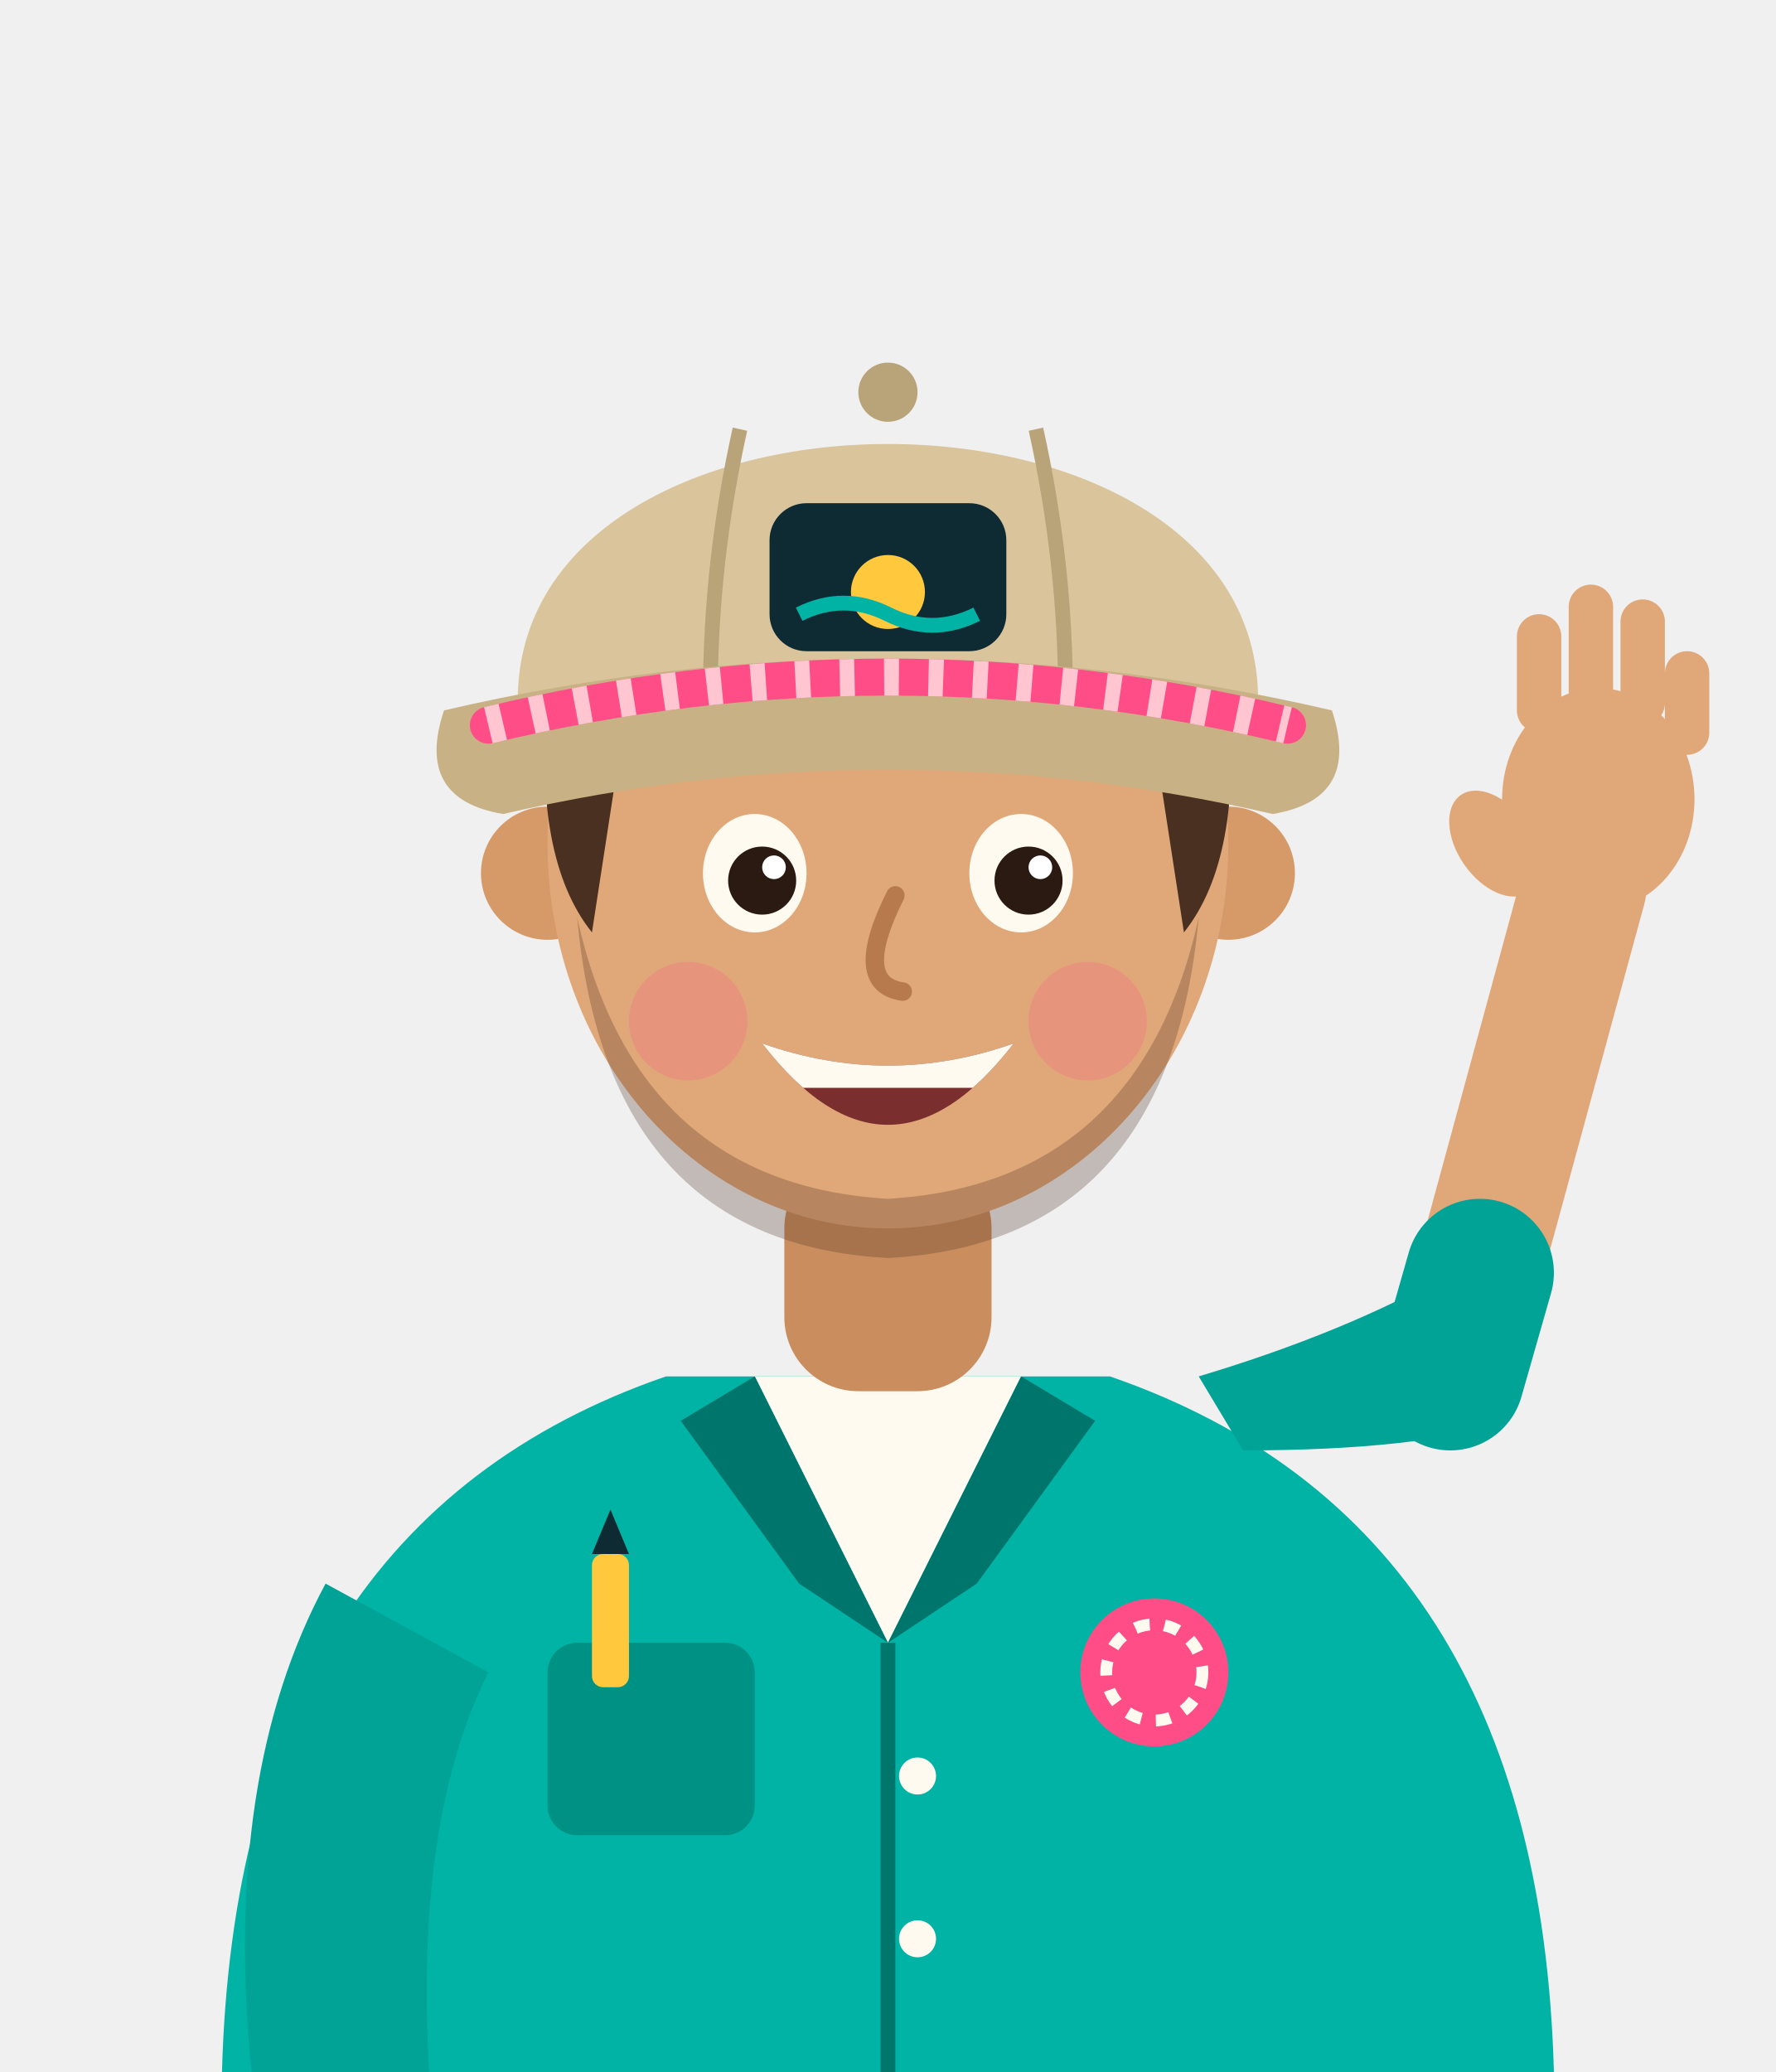
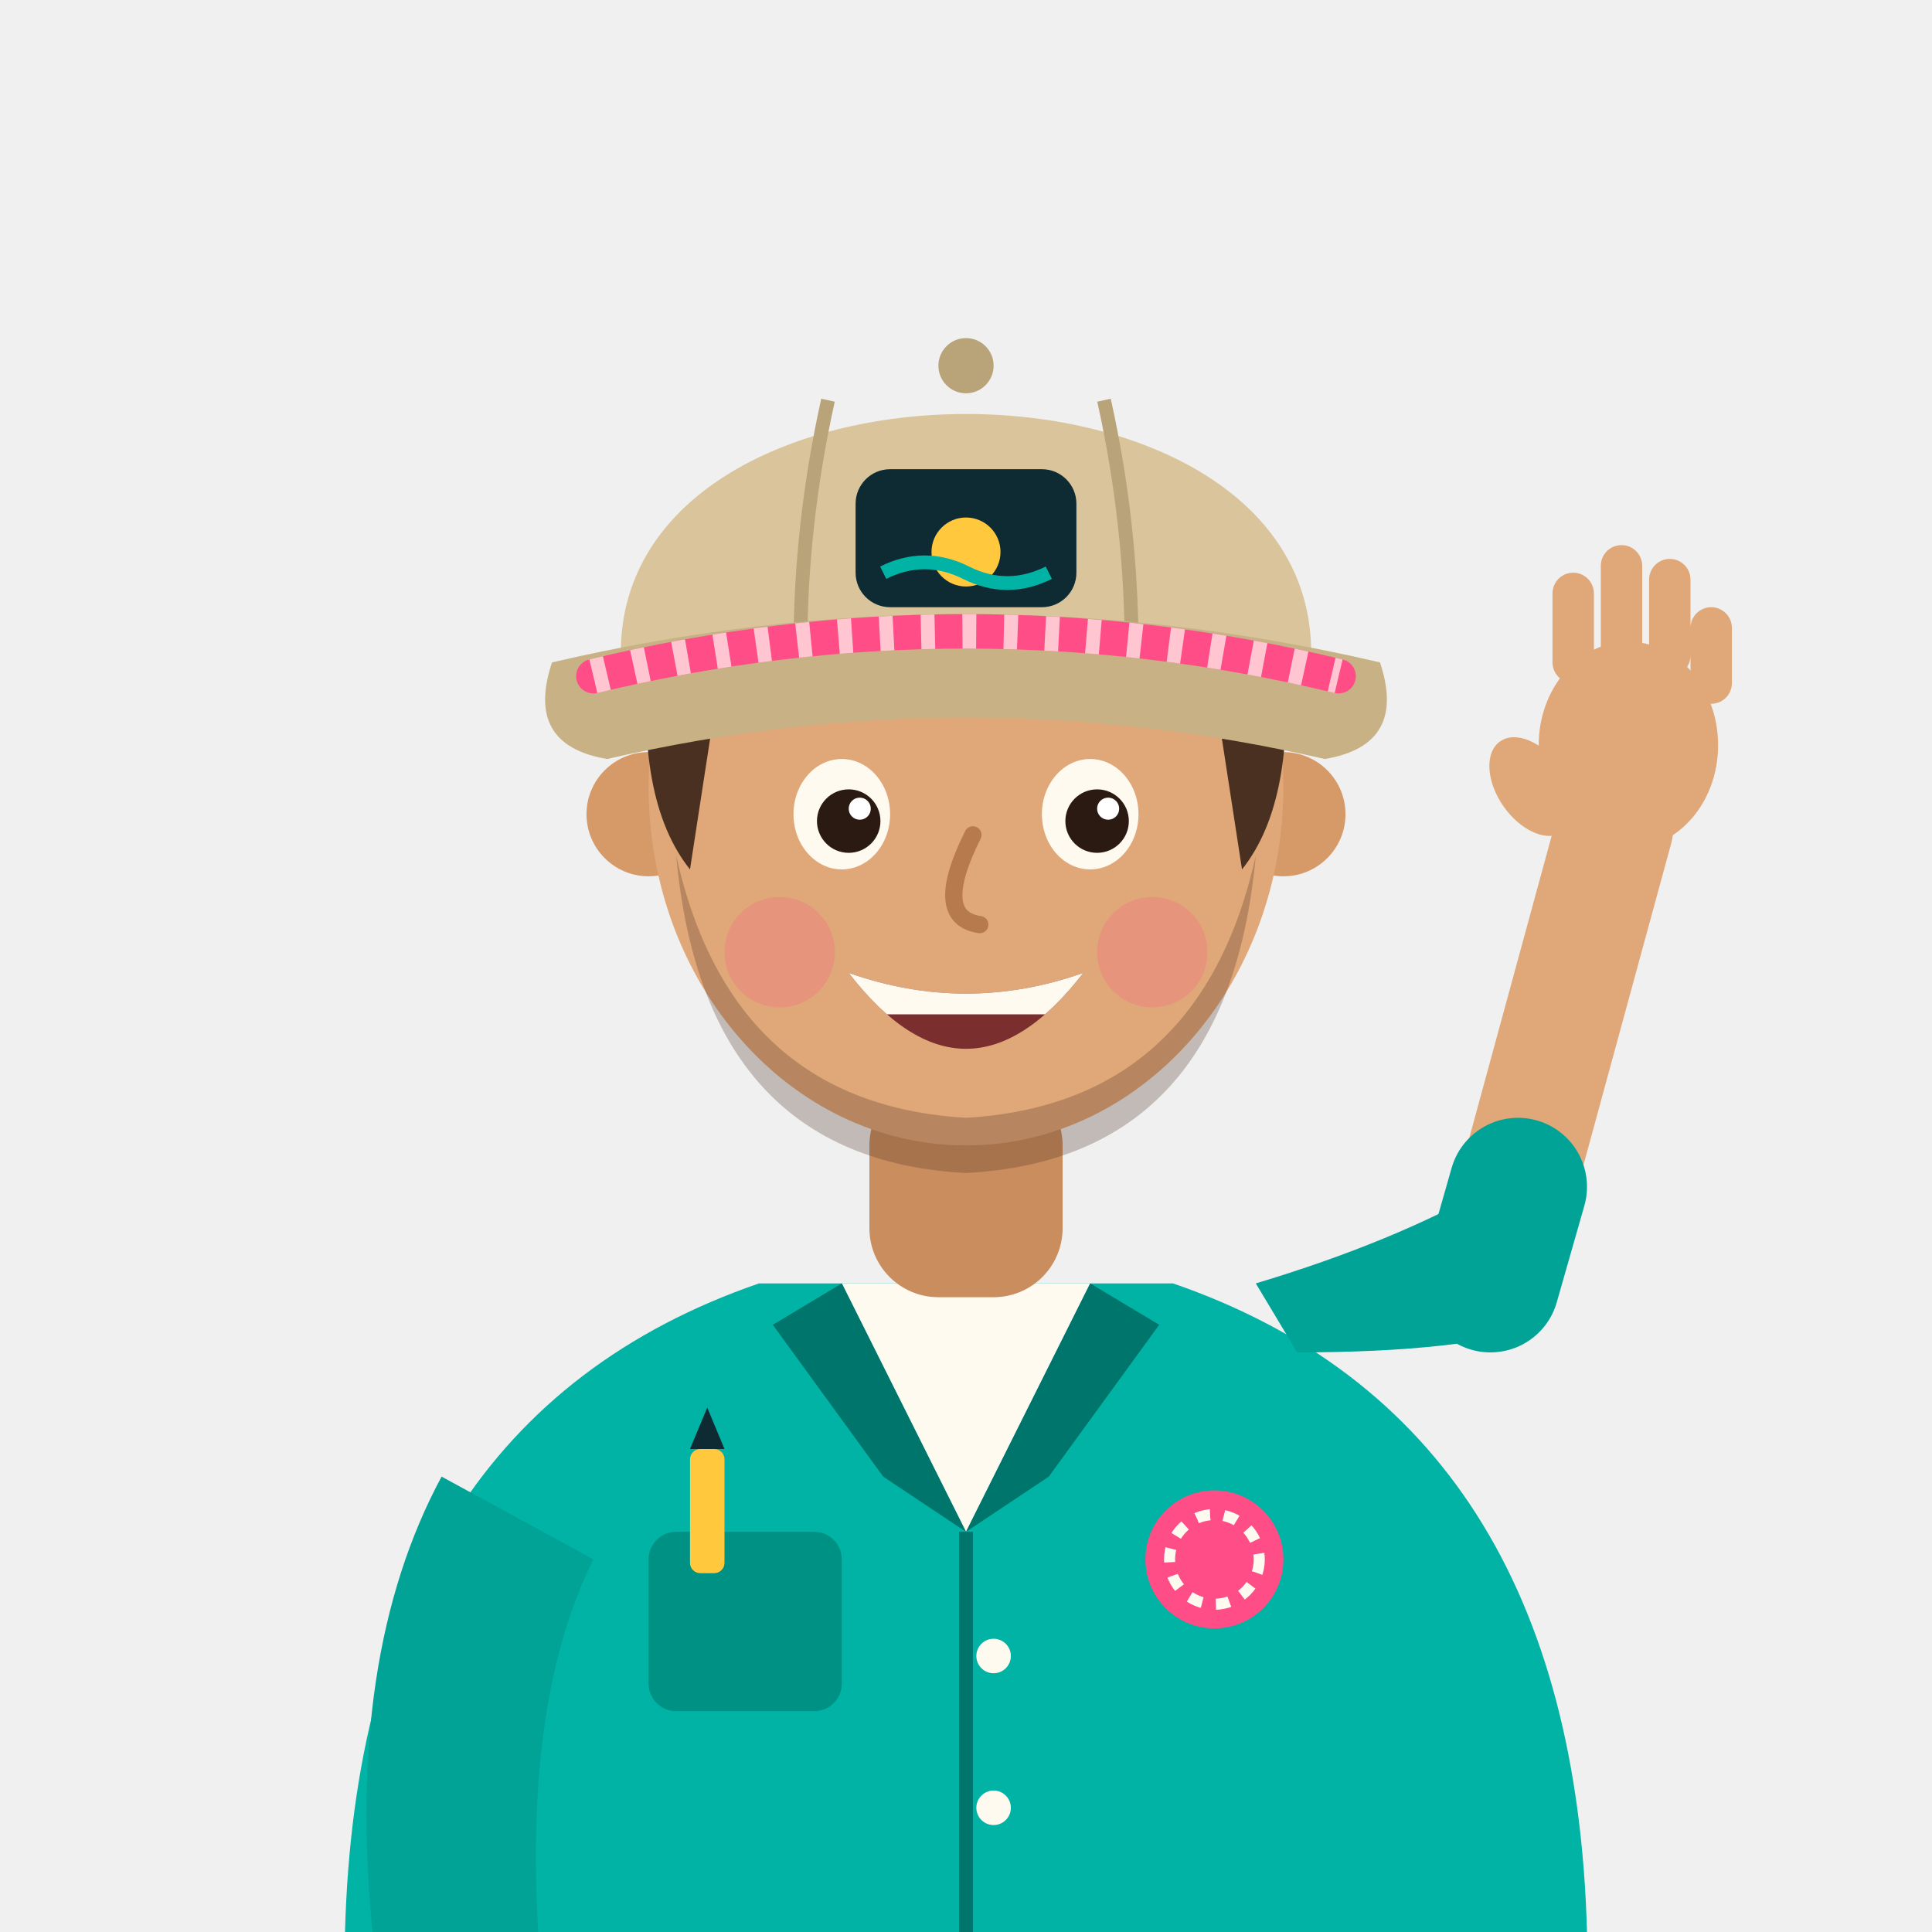
- <svg xmlns="http://www.w3.org/2000/svg" viewBox="0 0 240 280" width="240" height="280" role="img" aria-labelledby="gary-title">
+ <svg xmlns="http://www.w3.org/2000/svg" viewBox="-20 0 280 280" width="280" height="280" role="img" aria-labelledby="gary-title">
  <style>
    .gary { animation: bob 4s ease-in-out infinite; }
    .eyes { transform-box: fill-box; transform-origin: center; animation: blink 5s infinite; }
    .brows { animation: brows 6s ease-in-out infinite; }
    .forearm { transform-origin: 196px 186px; animation: wave 6s ease-in-out infinite; }
    .hat { transform-box: view-box; transform-origin: 120px 96px; animation: tip 6s ease-in-out infinite; }
    @keyframes bob { 0%, 100% { transform: translateY(0); } 50% { transform: translateY(-3px); } }
    @keyframes blink { 0%, 92%, 100% { transform: scaleY(1); } 95% { transform: scaleY(0.1); } }
    @keyframes brows { 0%, 45%, 100% { transform: translateY(0); } 8%, 35% { transform: translateY(-3px); } }
    @keyframes wave {
      0%, 48%, 100% { transform: rotate(0); }
      8% { transform: rotate(16deg); } 16% { transform: rotate(-8deg); }
      24% { transform: rotate(16deg); } 32% { transform: rotate(-8deg); } 40% { transform: rotate(6deg); }
    }
    @keyframes tip { 0%, 50%, 100% { transform: rotate(-4deg); } 10%, 38% { transform: rotate(-7deg) translateY(-2px); } }
    @media (prefers-reduced-motion: reduce) { * { animation: none !important; } }
  </style>
  <defs>
    <clipPath id="gary-mouth">
      <path d="M103 141 Q120 163 137 141 Q120 147 103 141 Z" />
    </clipPath>
  </defs>
  <g class="gary">
    <path d="M30 280 Q32 206 90 186 L150 186 Q208 206 210 280 Z" fill="#00b3a4" />
    <path d="M102 186 L120 222 L138 186 Z" fill="#fffaf0" />
    <path d="M102 186 L92 192 L108 214 L120 222 Z" fill="#00756c" />
    <path d="M138 186 L148 192 L132 214 L120 222 Z" fill="#00756c" />
    <path d="M120 222 L120 280" stroke="#00756c" stroke-width="2" />
    <circle cx="124" cy="240" r="2.5" fill="#fffaf0" />
    <circle cx="124" cy="262" r="2.5" fill="#fffaf0" />
    <rect x="74" y="222" width="28" height="26" rx="4" fill="#00756c" opacity="0.55" />
    <rect x="80" y="210" width="5" height="18" rx="1.5" fill="#ffc83d" />
    <path d="M80 210 L82.5 204 L85 210 Z" fill="#0e2a33" />
    <circle cx="156" cy="226" r="10" fill="#ff4d88" />
    <circle cx="156" cy="226" r="6.5" fill="none" stroke="#fffaf0" stroke-width="1.6" stroke-dasharray="2 2" />
    <path d="M44 214 Q30 240 34 280 L58 280 Q56 246 66 226 Z" fill="#00a396" />
    <path d="M168 196 Q192 196 204 192 L196 172 Q182 180 162 186 Z" fill="#00a396" />
    <g class="forearm">
      <path d="M196 186 L214 120" stroke="#e0a878" stroke-width="17" stroke-linecap="round" />
      <ellipse cx="216" cy="108" rx="13" ry="15" fill="#e0a878" />
      <ellipse cx="202" cy="114" rx="5" ry="8" transform="rotate(-35 202 114)" fill="#e0a878" />
      <path d="M208 96 L208 86 M215 94 L215 82 M222 95 L222 84 M228 99 L228 91" stroke="#e0a878" stroke-width="6" stroke-linecap="round" />
      <path d="M196 186 L200 172" stroke="#00a396" stroke-width="20" stroke-linecap="round" />
    </g>
    <rect x="106" y="156" width="28" height="32" rx="10" fill="#c98d5e" />
    <circle cx="74" cy="118" r="9" fill="#d69a69" />
    <circle cx="166" cy="118" r="9" fill="#d69a69" />
    <ellipse cx="120" cy="114" rx="46" ry="52" fill="#e0a878" />
    <path d="M74 94 Q72 116 80 126 L84 100 Z" fill="#4a3020" />
    <path d="M166 94 Q168 116 160 126 L156 100 Z" fill="#4a3020" />
    <path d="M78 124 Q82 168 120 170 Q158 168 162 124 Q154 160 120 162 Q86 160 78 124 Z" fill="#4a3020" opacity="0.28" />
    <circle cx="93" cy="138" r="8" fill="#ff4d88" opacity="0.22" />
    <circle cx="147" cy="138" r="8" fill="#ff4d88" opacity="0.22" />
    <g class="brows" fill="none" stroke="#4a3020" stroke-width="4" stroke-linecap="round">
      <path d="M92 103 Q101 96 111 101" />
      <path d="M129 101 Q139 96 148 103" />
    </g>
    <g class="eyes">
      <ellipse cx="102" cy="118" rx="7" ry="8" fill="#fffaf0" />
      <ellipse cx="138" cy="118" rx="7" ry="8" fill="#fffaf0" />
      <circle cx="103" cy="119" r="4.6" fill="#2b1a12" />
      <circle cx="139" cy="119" r="4.6" fill="#2b1a12" />
      <circle cx="104.6" cy="117.2" r="1.6" fill="#fff" />
      <circle cx="140.6" cy="117.2" r="1.6" fill="#fff" />
    </g>
    <path d="M121 121 Q115 133 122 134" fill="none" stroke="#b77a4c" stroke-width="2.5" stroke-linecap="round" />
    <path d="M103 141 Q120 163 137 141 Q120 147 103 141 Z" fill="#7a2e2e" />
    <g clip-path="url(#gary-mouth)">
      <rect x="100" y="138" width="40" height="9" fill="#fffaf0" />
      <ellipse cx="120" cy="157" rx="9" ry="5" fill="#e2626b" />
    </g>
    <g class="hat">
      <path d="M70 96 C68 48 172 48 170 96 Z" fill="#d9c49b" />
      <path d="M100 58 Q96 76 96 94 M140 58 Q144 76 144 94" fill="none" stroke="#b9a378" stroke-width="2" />
      <circle cx="120" cy="53" r="4" fill="#b9a378" />
      <rect x="104" y="68" width="32" height="20" rx="5" fill="#0e2a33" />
      <circle cx="120" cy="80" r="5" fill="#ffc83d" />
      <path d="M108 83 Q114 80 120 83 T132 83" fill="none" stroke="#00b3a4" stroke-width="2" />
      <path d="M60 96 Q120 82 180 96 Q184 108 172 110 Q120 98 68 110 Q56 108 60 96 Z" fill="#c8b285" />
      <path d="M66 98 Q120 85 174 98" fill="none" stroke="#ff4d88" stroke-width="5" stroke-linecap="round" />
      <path d="M66 98 Q120 85 174 98" fill="none" stroke="#fffaf0" stroke-width="5" stroke-dasharray="2 4" opacity="0.7" />
    </g>
  </g>
</svg>
